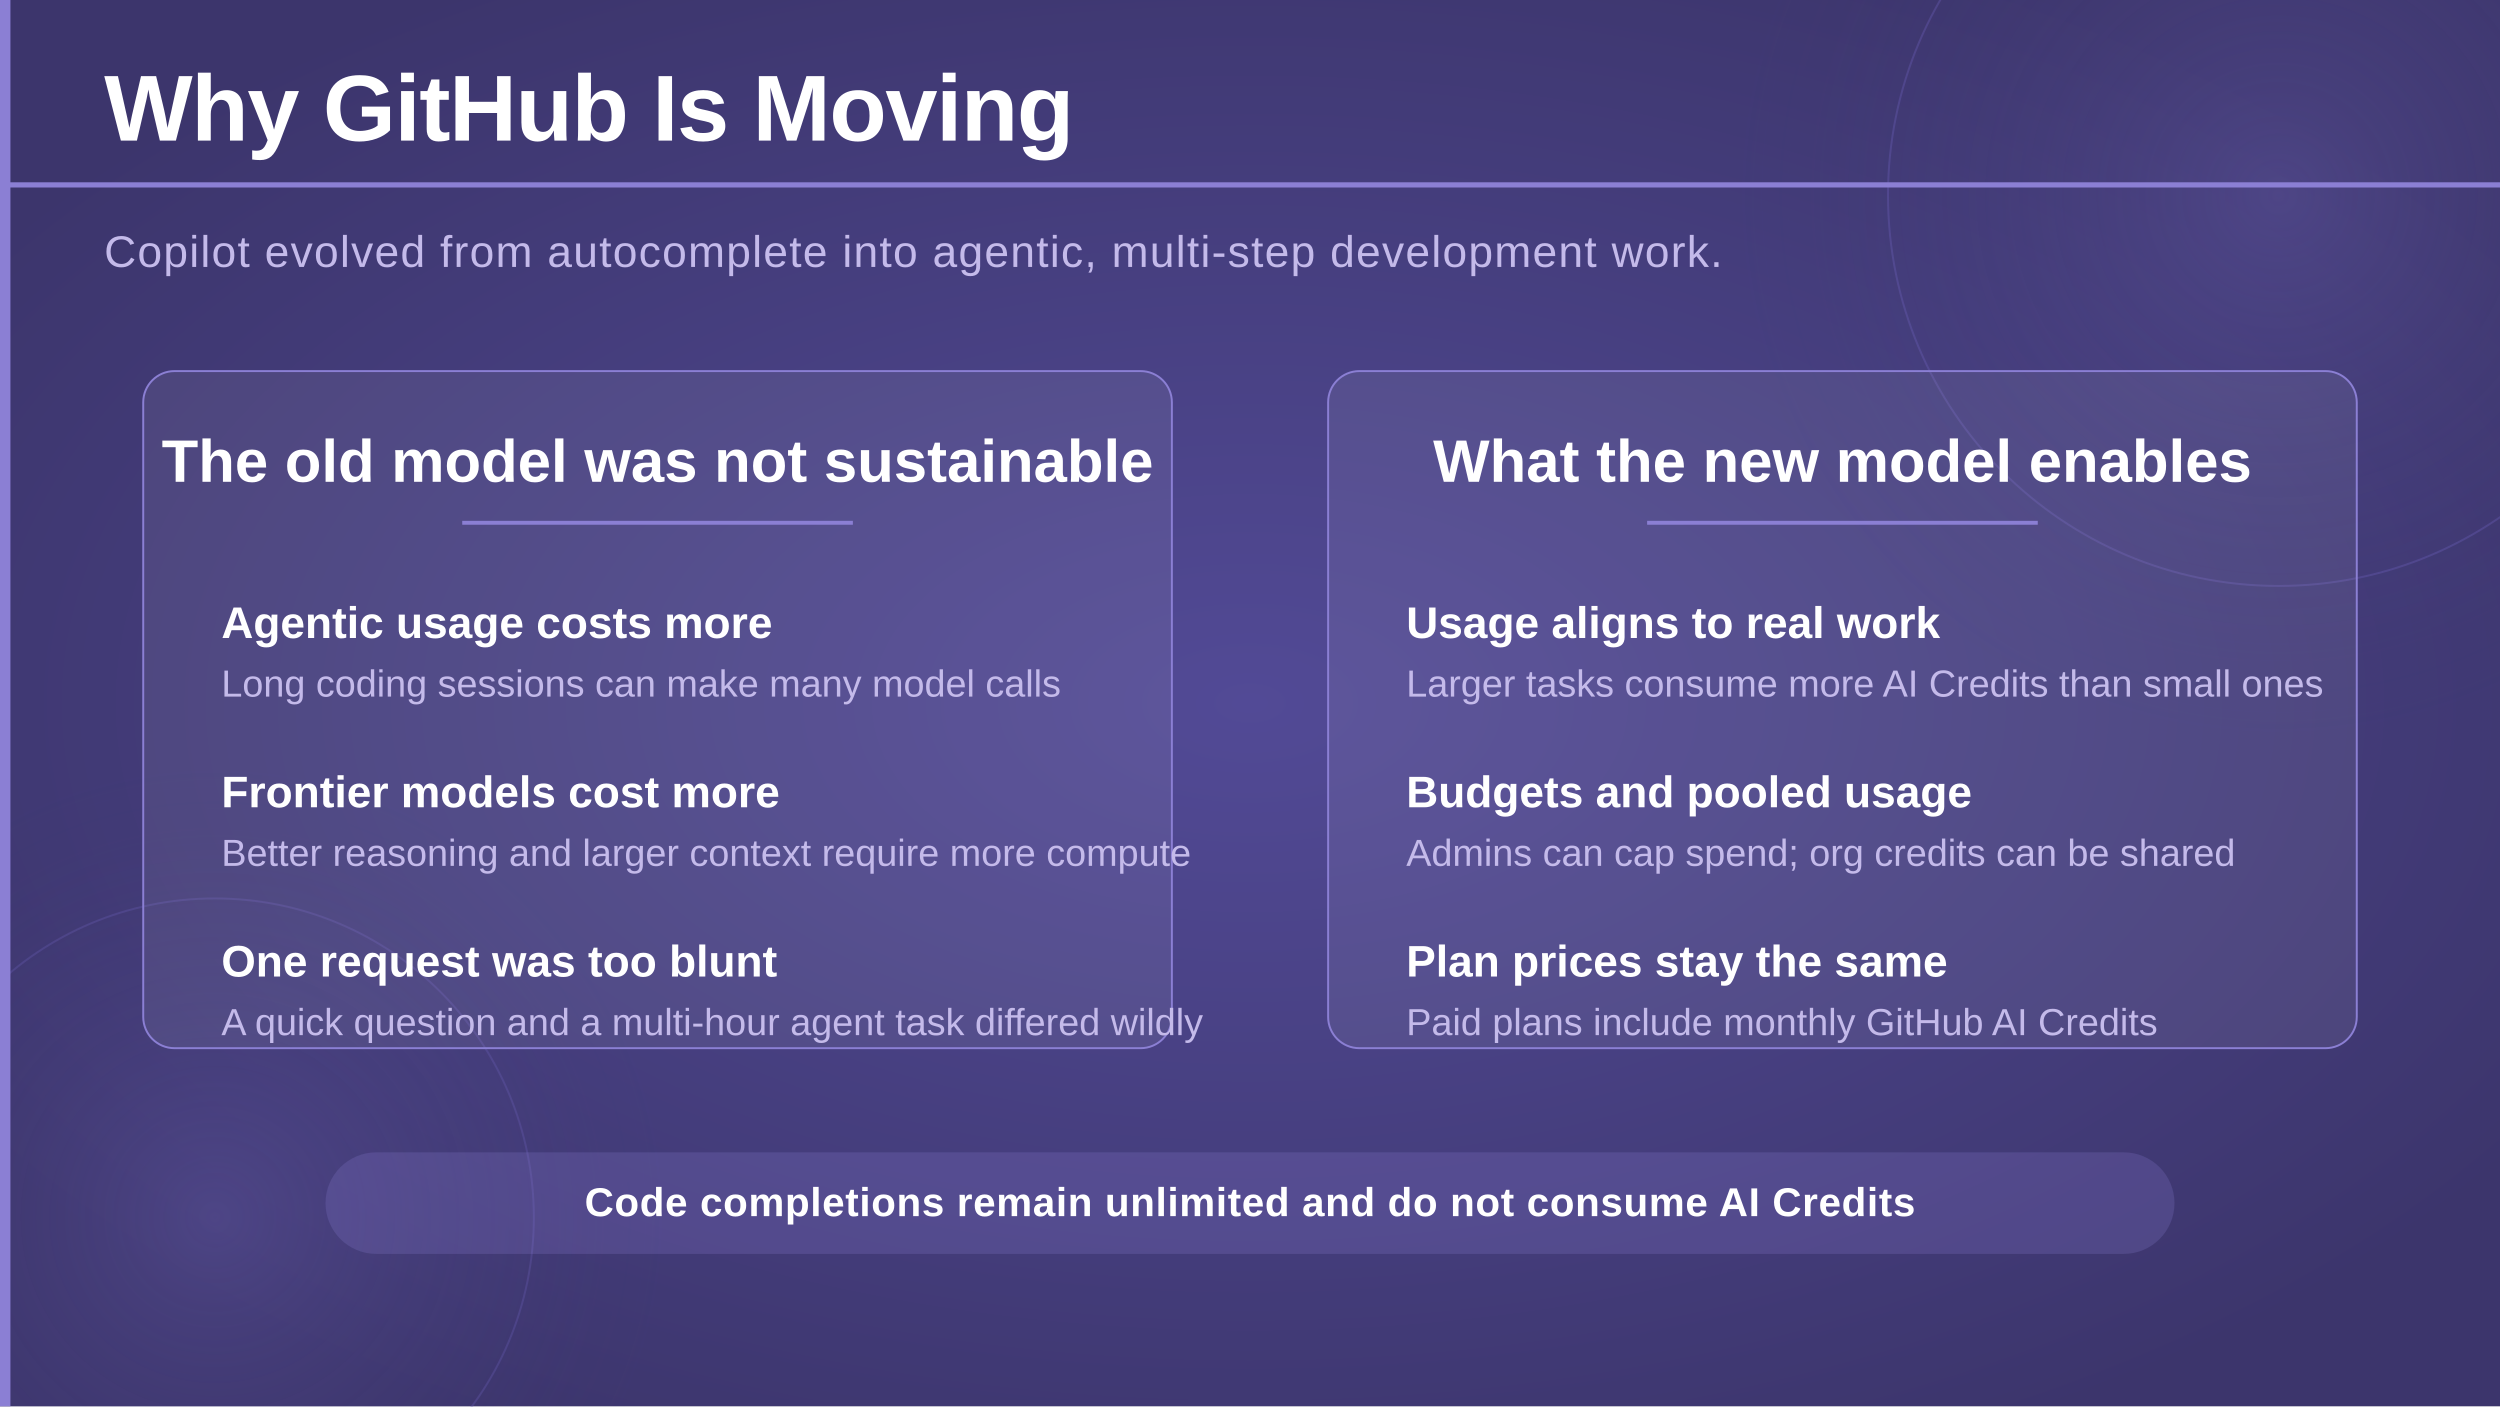
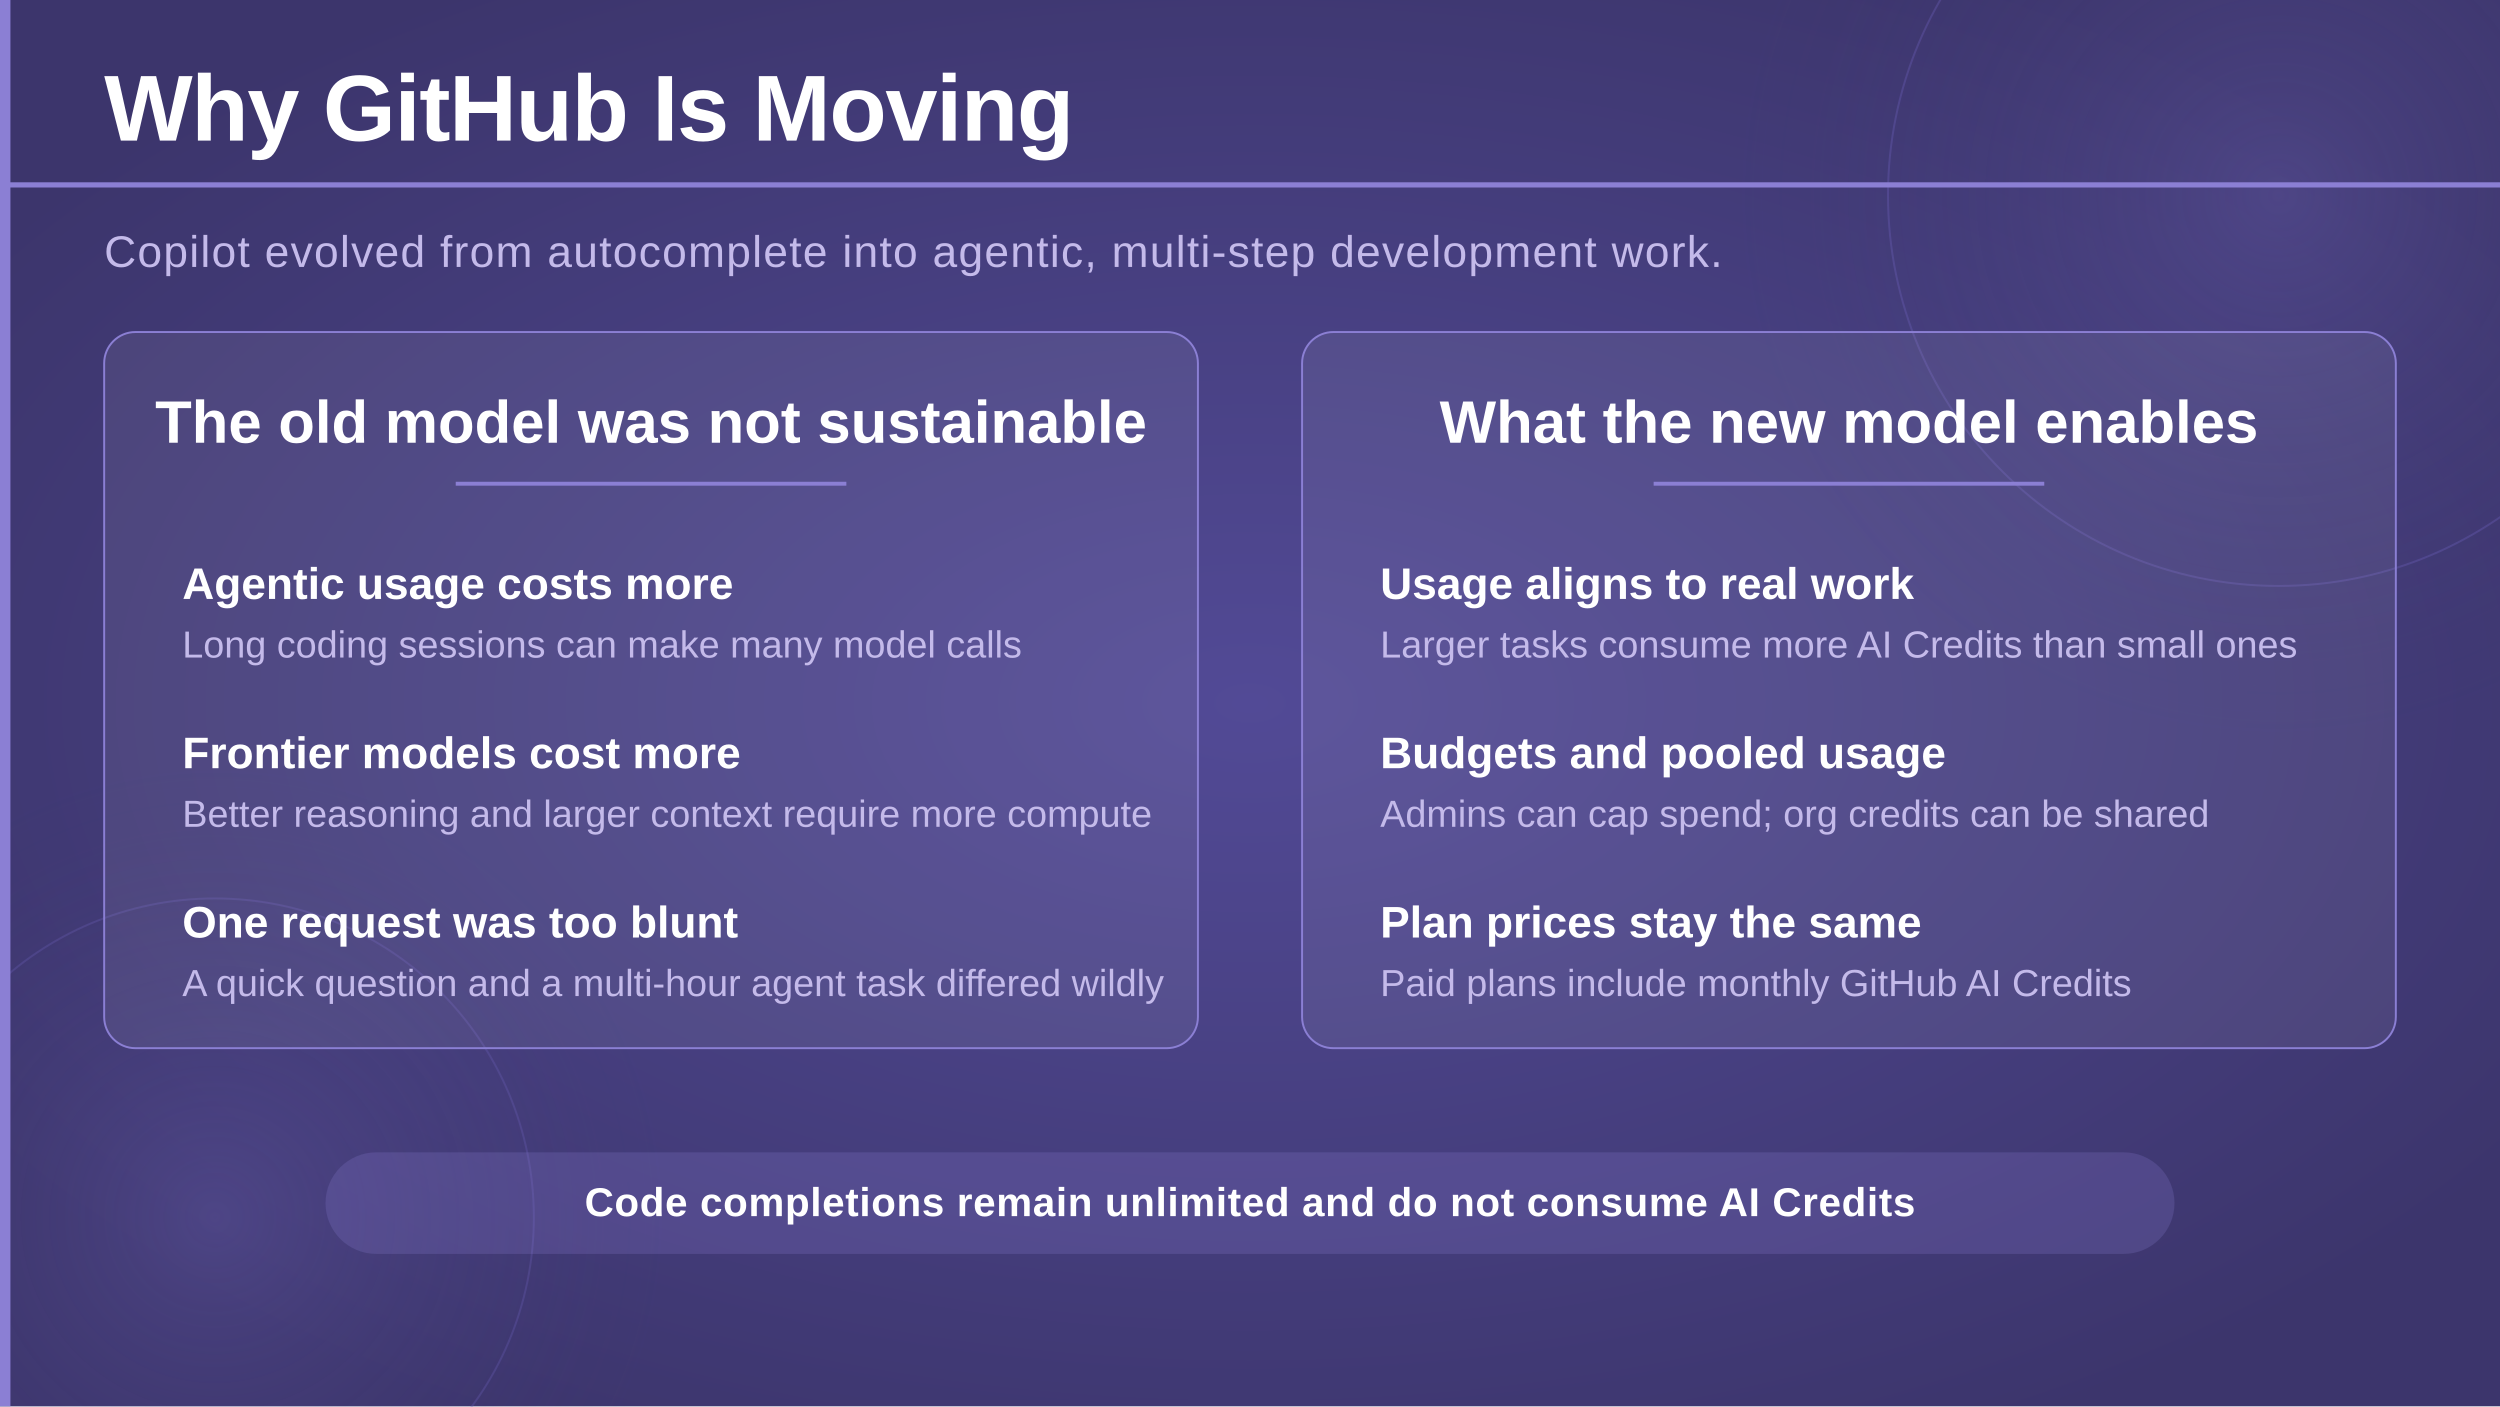
<svg xmlns="http://www.w3.org/2000/svg" viewBox="0 0 1920 1080" width="1920" height="1080">
  <defs>
    <radialGradient id="bgGlow" cx="50%" cy="50%" r="60%">
      <stop offset="0%" stop-color="#524a96" stop-opacity="1" />
      <stop offset="100%" stop-color="#3c356c" stop-opacity="1" />
    </radialGradient>
    <radialGradient id="circleGlow" cx="50%" cy="50%" r="50%">
      <stop offset="0%" stop-color="#7c70c8" stop-opacity="0.25" />
      <stop offset="100%" stop-color="#3c356c" stop-opacity="0" />
    </radialGradient>
  </defs>
  <rect width="1920" height="1080" fill="url(#bgGlow)" />
  <circle cx="1750" cy="150" r="420" fill="url(#circleGlow)" />
  <circle cx="1750" cy="150" r="300" fill="none" stroke="#6a5fb8" stroke-width="1.5" opacity="0.35" />
  <circle cx="165" cy="935" r="350" fill="url(#circleGlow)" />
  <circle cx="165" cy="935" r="245" fill="none" stroke="#6a5fb8" stroke-width="1.5" opacity="0.3" />
  <rect x="0" y="0" width="8" height="1080" fill="#8b7fd4" rx="0" />
  <text x="80" y="108" font-family="'Segoe UI', 'Helvetica Neue', Arial, sans-serif" font-size="72" font-weight="700" fill="#ffffff" letter-spacing="-1">Why GitHub Is Moving</text>
  <rect x="0" y="140" width="1920" height="4" fill="#8b7fd4" rx="0" />
  <text x="80" y="205" font-family="'Segoe UI', 'Helvetica Neue', Arial, sans-serif" font-size="34" font-weight="300" fill="#c4baea" letter-spacing="1">
    Copilot evolved from autocomplete into agentic, multi-step development work.
  </text>
-   <rect x="110" y="285" width="790" height="520" rx="24" fill="#ffffff" fill-opacity="0.07" stroke="#8b7fd4" stroke-width="1.5" />
-   <text x="505" y="370" text-anchor="middle" font-family="'Segoe UI', 'Helvetica Neue', Arial, sans-serif" font-size="46" font-weight="700" fill="#ffffff">The old model was not sustainable</text>
-   <rect x="355" y="400" width="300" height="3" fill="#8b7fd4" />
-   <text x="170" y="490" font-family="'Segoe UI', 'Helvetica Neue', Arial, sans-serif" font-size="34" font-weight="600" fill="#ffffff">Agentic usage costs more</text>
-   <text x="170" y="535" font-family="'Segoe UI', 'Helvetica Neue', Arial, sans-serif" font-size="29" font-weight="300" fill="#c4baea">Long coding sessions can make many model calls</text>
-   <text x="170" y="620" font-family="'Segoe UI', 'Helvetica Neue', Arial, sans-serif" font-size="34" font-weight="600" fill="#ffffff">Frontier models cost more</text>
-   <text x="170" y="665" font-family="'Segoe UI', 'Helvetica Neue', Arial, sans-serif" font-size="29" font-weight="300" fill="#c4baea">Better reasoning and larger context require more compute</text>
-   <text x="170" y="750" font-family="'Segoe UI', 'Helvetica Neue', Arial, sans-serif" font-size="34" font-weight="600" fill="#ffffff">One request was too blunt</text>
-   <text x="170" y="795" font-family="'Segoe UI', 'Helvetica Neue', Arial, sans-serif" font-size="29" font-weight="300" fill="#c4baea">A quick question and a multi-hour agent task differed wildly</text>
-   <rect x="1020" y="285" width="790" height="520" rx="24" fill="#ffffff" fill-opacity="0.07" stroke="#8b7fd4" stroke-width="1.5" />
-   <text x="1415" y="370" text-anchor="middle" font-family="'Segoe UI', 'Helvetica Neue', Arial, sans-serif" font-size="46" font-weight="700" fill="#ffffff">What the new model enables</text>
-   <rect x="1265" y="400" width="300" height="3" fill="#8b7fd4" />
-   <text x="1080" y="490" font-family="'Segoe UI', 'Helvetica Neue', Arial, sans-serif" font-size="34" font-weight="600" fill="#ffffff">Usage aligns to real work</text>
-   <text x="1080" y="535" font-family="'Segoe UI', 'Helvetica Neue', Arial, sans-serif" font-size="29" font-weight="300" fill="#c4baea">Larger tasks consume more AI Credits than small ones</text>
-   <text x="1080" y="620" font-family="'Segoe UI', 'Helvetica Neue', Arial, sans-serif" font-size="34" font-weight="600" fill="#ffffff">Budgets and pooled usage</text>
-   <text x="1080" y="665" font-family="'Segoe UI', 'Helvetica Neue', Arial, sans-serif" font-size="29" font-weight="300" fill="#c4baea">Admins can cap spend; org credits can be shared</text>
-   <text x="1080" y="750" font-family="'Segoe UI', 'Helvetica Neue', Arial, sans-serif" font-size="34" font-weight="600" fill="#ffffff">Plan prices stay the same</text>
-   <text x="1080" y="795" font-family="'Segoe UI', 'Helvetica Neue', Arial, sans-serif" font-size="29" font-weight="300" fill="#c4baea">Paid plans include monthly GitHub AI Credits</text>
+   <rect x="80" y="255" width="840" height="550" rx="24" fill="#ffffff" fill-opacity="0.07" stroke="#8b7fd4" stroke-width="1.5" />
+   <text x="500" y="340" text-anchor="middle" font-family="'Segoe UI', 'Helvetica Neue', Arial, sans-serif" font-size="46" font-weight="700" fill="#ffffff">The old model was not sustainable</text>
+   <rect x="350" y="370" width="300" height="3" fill="#8b7fd4" />
+   <text x="140" y="460" font-family="'Segoe UI', 'Helvetica Neue', Arial, sans-serif" font-size="34" font-weight="600" fill="#ffffff">Agentic usage costs more</text>
+   <text x="140" y="505" font-family="'Segoe UI', 'Helvetica Neue', Arial, sans-serif" font-size="29" font-weight="300" fill="#c4baea">Long coding sessions can make many model calls</text>
+   <text x="140" y="590" font-family="'Segoe UI', 'Helvetica Neue', Arial, sans-serif" font-size="34" font-weight="600" fill="#ffffff">Frontier models cost more</text>
+   <text x="140" y="635" font-family="'Segoe UI', 'Helvetica Neue', Arial, sans-serif" font-size="29" font-weight="300" fill="#c4baea">Better reasoning and larger context require more compute</text>
+   <text x="140" y="720" font-family="'Segoe UI', 'Helvetica Neue', Arial, sans-serif" font-size="34" font-weight="600" fill="#ffffff">One request was too blunt</text>
+   <text x="140" y="765" font-family="'Segoe UI', 'Helvetica Neue', Arial, sans-serif" font-size="29" font-weight="300" fill="#c4baea">A quick question and a multi-hour agent task differed wildly</text>
+   <rect x="1000" y="255" width="840" height="550" rx="24" fill="#ffffff" fill-opacity="0.07" stroke="#8b7fd4" stroke-width="1.5" />
+   <text x="1420" y="340" text-anchor="middle" font-family="'Segoe UI', 'Helvetica Neue', Arial, sans-serif" font-size="46" font-weight="700" fill="#ffffff">What the new model enables</text>
+   <rect x="1270" y="370" width="300" height="3" fill="#8b7fd4" />
+   <text x="1060" y="460" font-family="'Segoe UI', 'Helvetica Neue', Arial, sans-serif" font-size="34" font-weight="600" fill="#ffffff">Usage aligns to real work</text>
+   <text x="1060" y="505" font-family="'Segoe UI', 'Helvetica Neue', Arial, sans-serif" font-size="29" font-weight="300" fill="#c4baea">Larger tasks consume more AI Credits than small ones</text>
+   <text x="1060" y="590" font-family="'Segoe UI', 'Helvetica Neue', Arial, sans-serif" font-size="34" font-weight="600" fill="#ffffff">Budgets and pooled usage</text>
+   <text x="1060" y="635" font-family="'Segoe UI', 'Helvetica Neue', Arial, sans-serif" font-size="29" font-weight="300" fill="#c4baea">Admins can cap spend; org credits can be shared</text>
+   <text x="1060" y="720" font-family="'Segoe UI', 'Helvetica Neue', Arial, sans-serif" font-size="34" font-weight="600" fill="#ffffff">Plan prices stay the same</text>
+   <text x="1060" y="765" font-family="'Segoe UI', 'Helvetica Neue', Arial, sans-serif" font-size="29" font-weight="300" fill="#c4baea">Paid plans include monthly GitHub AI Credits</text>
  <rect x="250" y="885" width="1420" height="78" rx="39" fill="#8b7fd4" opacity="0.22" />
  <text x="960" y="934" text-anchor="middle" font-family="'Segoe UI', 'Helvetica Neue', Arial, sans-serif" font-size="31" font-weight="700" fill="#ffffff" letter-spacing="0.5">Code completions remain unlimited and do not consume AI Credits</text>
</svg>
